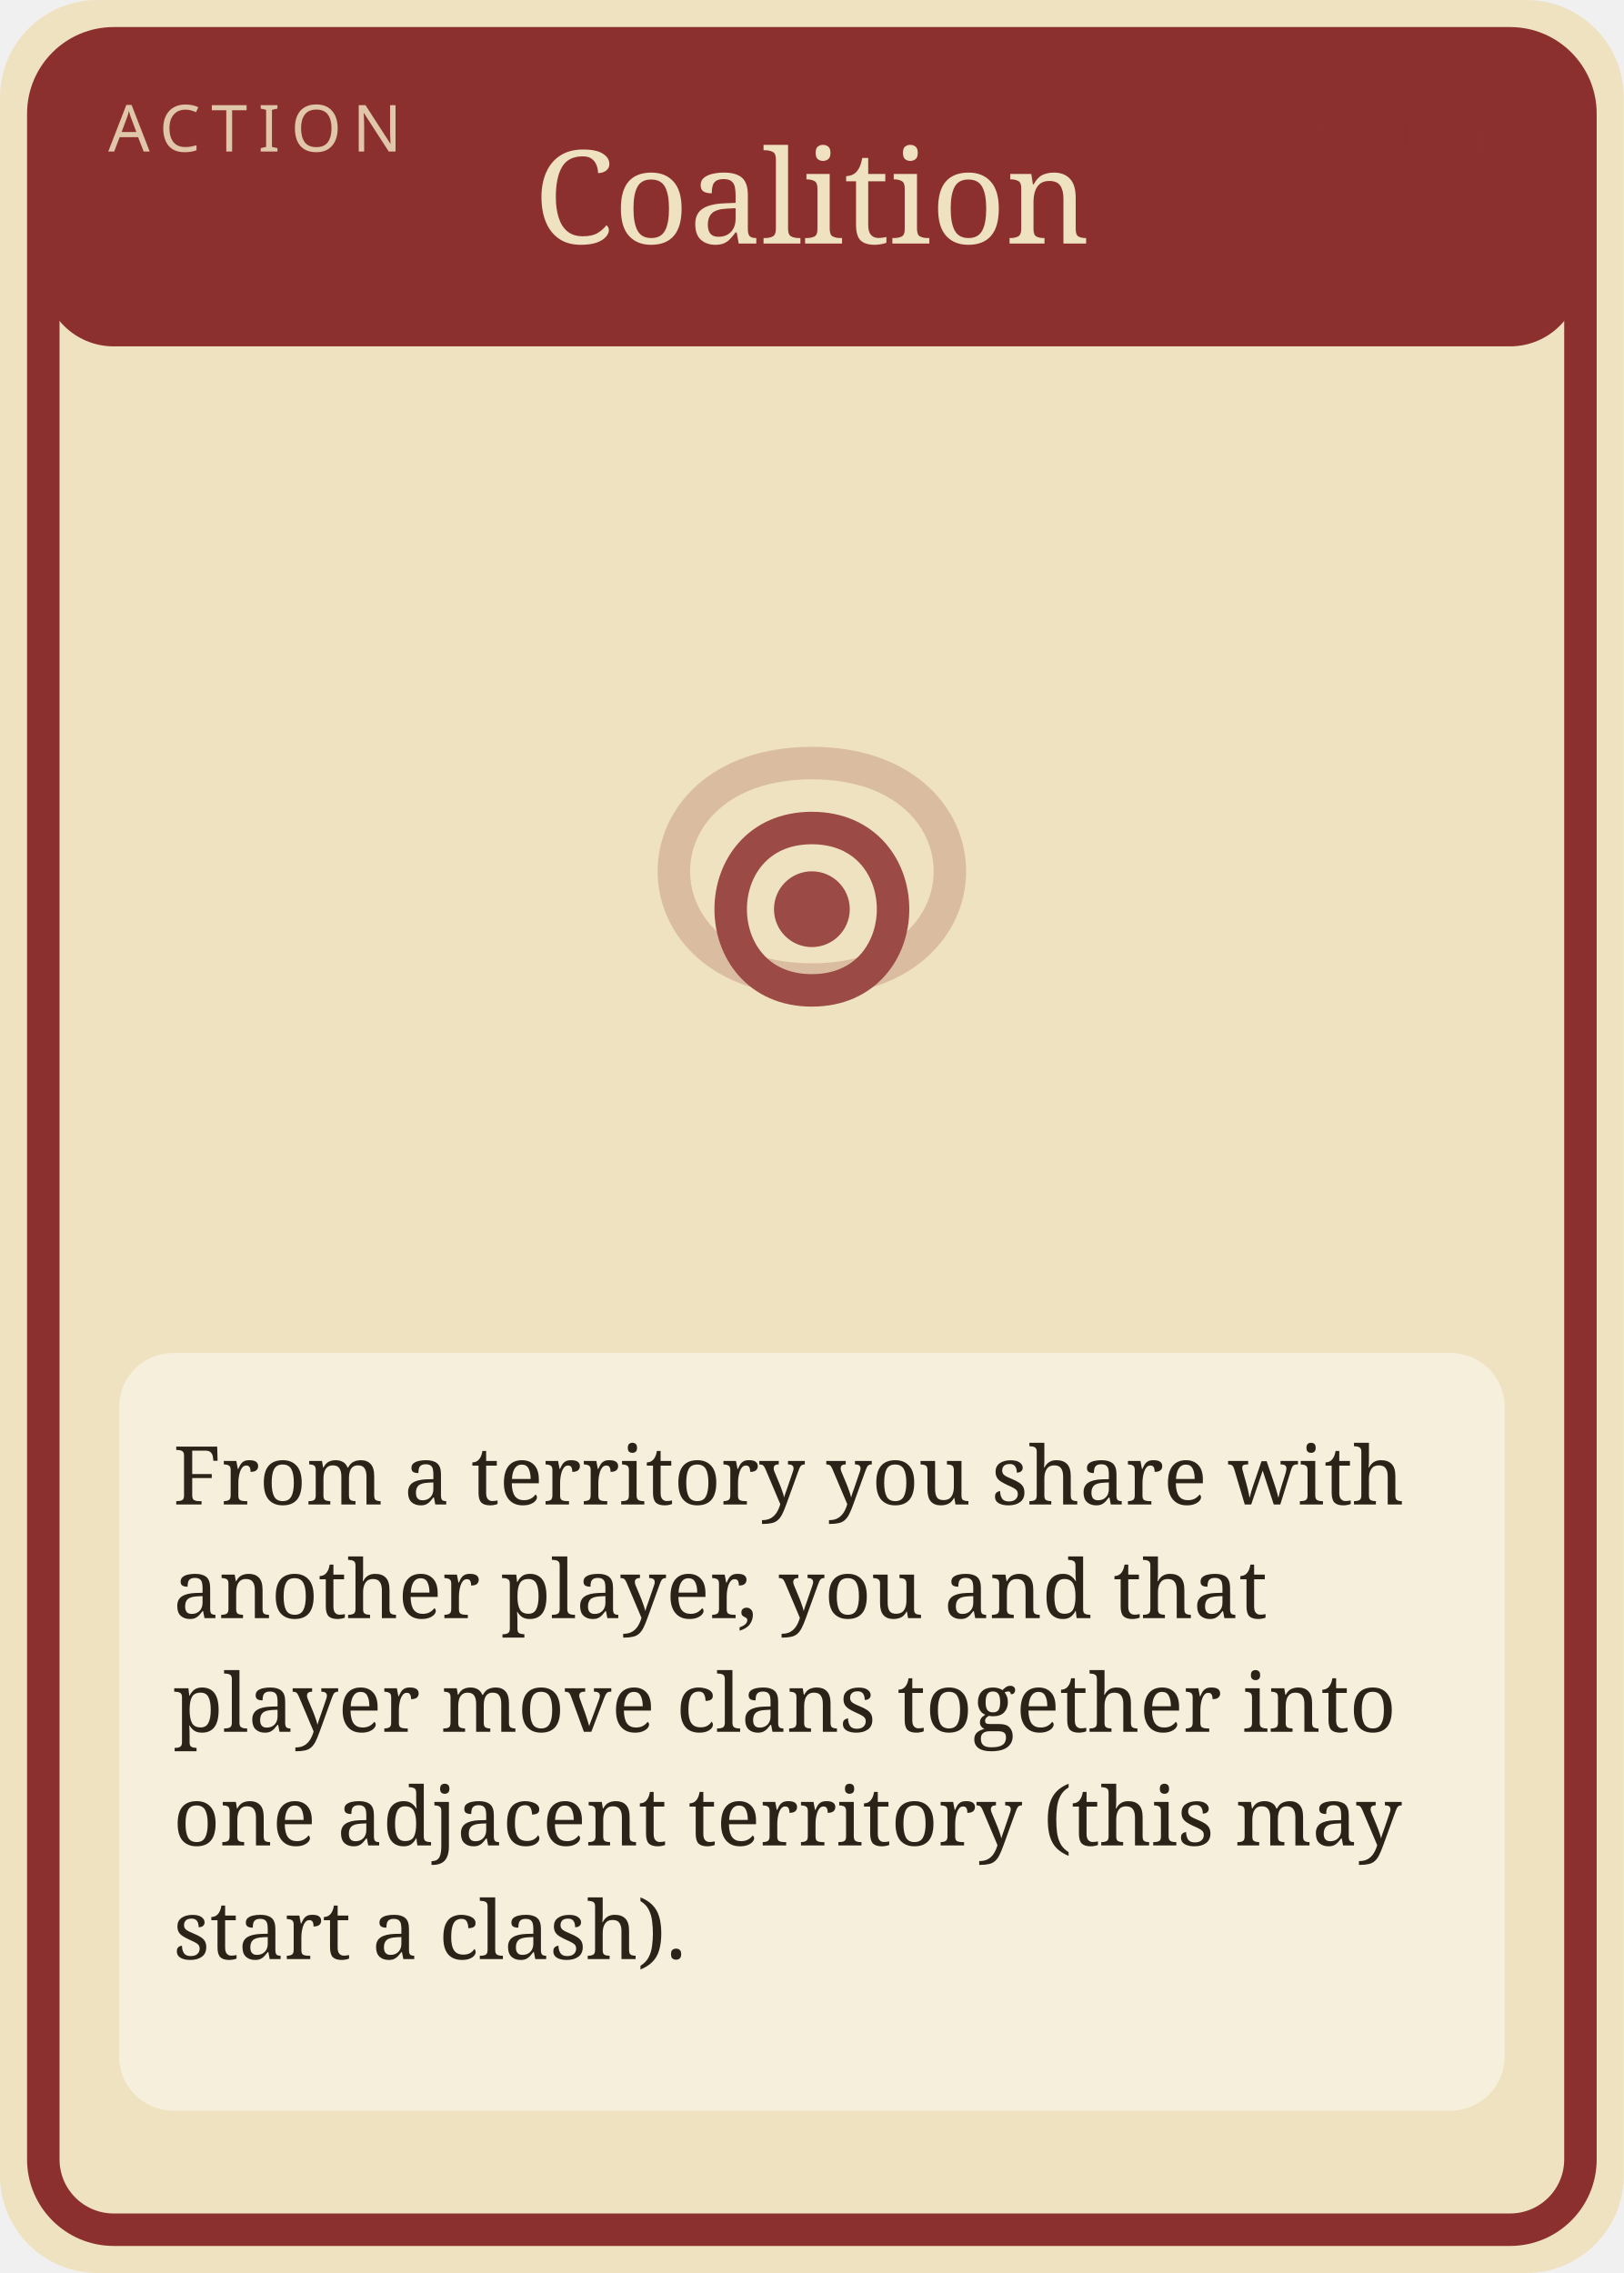
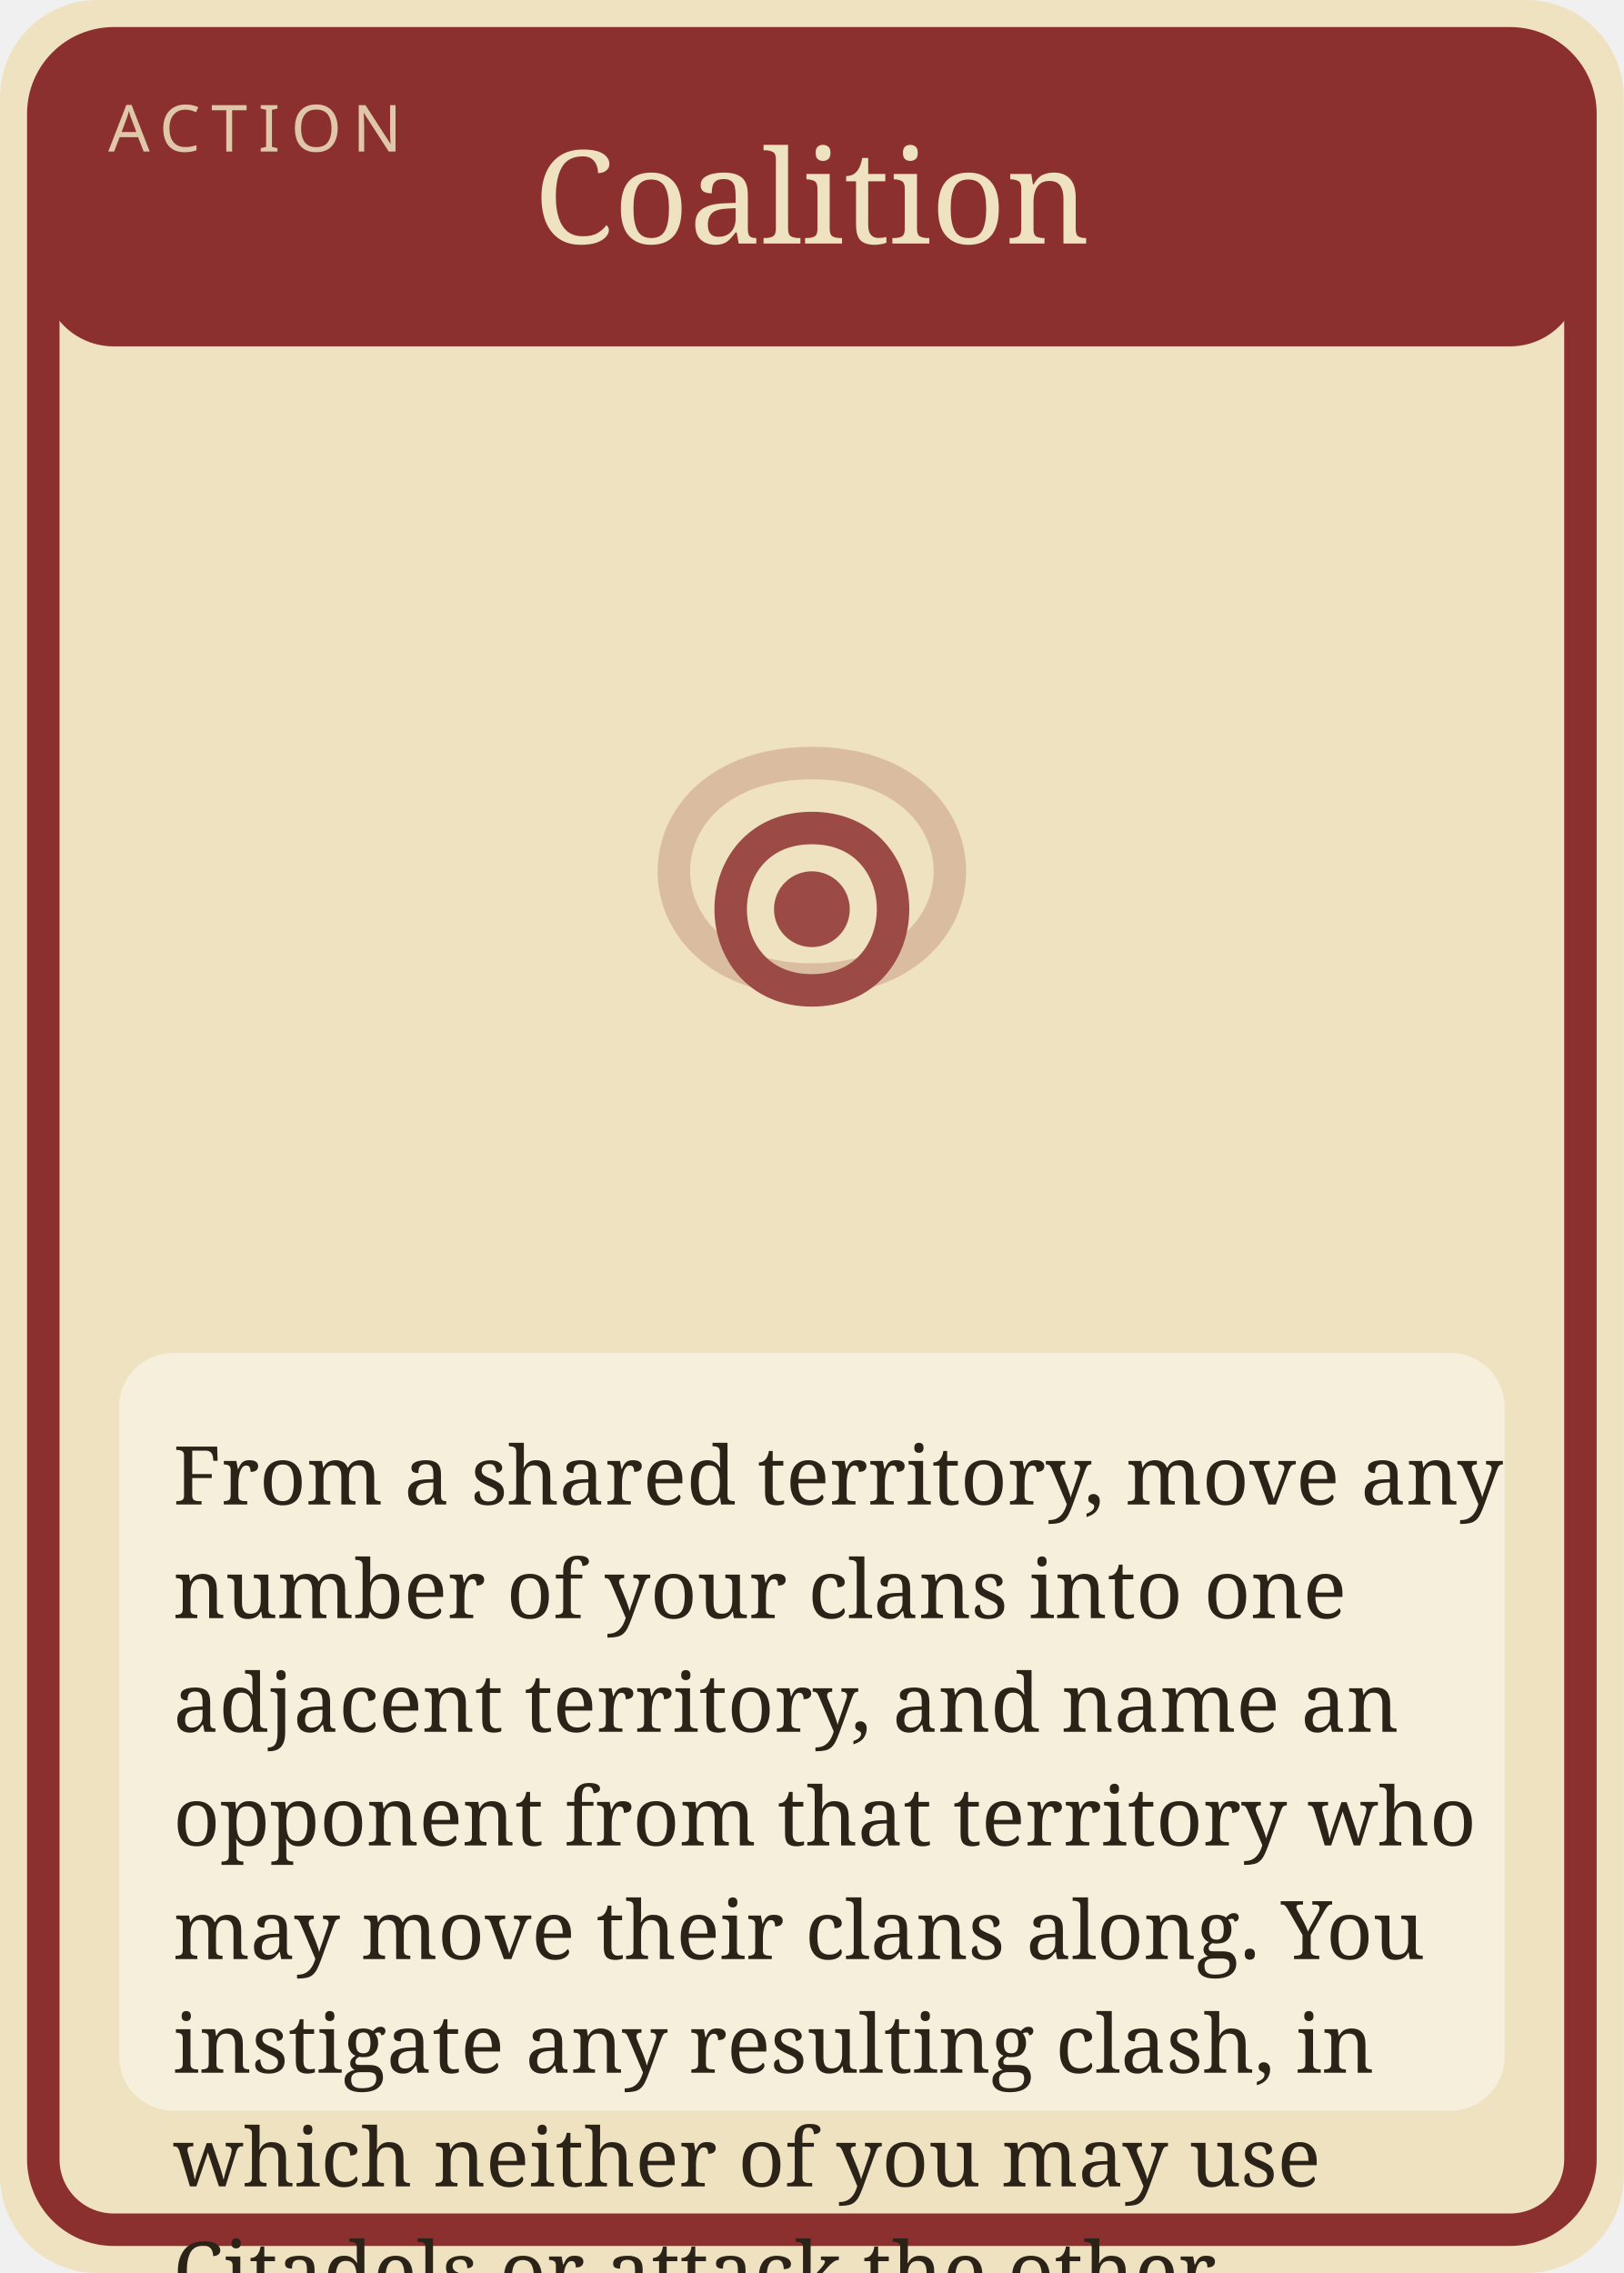
<svg xmlns="http://www.w3.org/2000/svg" width="300" height="420" viewBox="0 0 300 420">
  <rect width="300" height="420" rx="18" fill="#efe2c0" />
  <rect x="8" y="8" width="284" height="404" rx="13" fill="none" stroke="#8c2f2f" stroke-width="6" />
  <rect x="8" y="8" width="284" height="56" rx="13" fill="#8c2f2f" />
  <text x="150" y="45" text-anchor="middle" font-family="Georgia, serif" font-size="24" fill="#efe2c0">Coalition</text>
  <text x="20" y="28" font-family="sans-serif" font-size="12" letter-spacing="2" fill="#efe2c0" opacity="0.85">ACTION</text>
-   <text x="284" y="28" text-anchor="end" font-family="sans-serif" font-size="11" fill="#8c2f2f" opacity="0.8">provisional</text>
  <g transform="translate(150 175)" fill="none" stroke="#8c2f2f" stroke-width="6" stroke-linecap="round" opacity="0.85">
    <path d="M0 -34 C34 -34 34 6 0 6 C-34 6 -34 -34 0 -34" opacity="0.25" />
    <path d="M0 -22 C20 -22 20 8 0 8 C-20 8 -20 -22 0 -22" />
    <circle cx="0" cy="-7" r="4" fill="#8c2f2f" />
  </g>
  <rect x="22" y="250" width="256" height="140" rx="10" fill="#ffffff" opacity="0.45" />
  <text x="32" y="278" font-family="Georgia, serif" font-size="15" fill="#2b2218">
-     <tspan x="32" y="278">From a territory you share with</tspan>
-     <tspan x="32" y="299">another player, you and that</tspan>
-     <tspan x="32" y="320">player move clans together into</tspan>
-     <tspan x="32" y="341">one adjacent territory (this may</tspan>
-     <tspan x="32" y="362">start a clash).</tspan>
+     <tspan x="32" y="278">From a shared territory, move any</tspan>
+     <tspan x="32" y="299">number of your clans into one</tspan>
+     <tspan x="32" y="320">adjacent territory, and name an</tspan>
+     <tspan x="32" y="341">opponent from that territory who</tspan>
+     <tspan x="32" y="362">may move their clans along. You</tspan>
+     <tspan x="32" y="383">instigate any resulting clash, in</tspan>
+     <tspan x="32" y="404">which neither of you may use</tspan>
+     <tspan x="32" y="425">Citadels or attack the other.</tspan>
  </text>
</svg>
